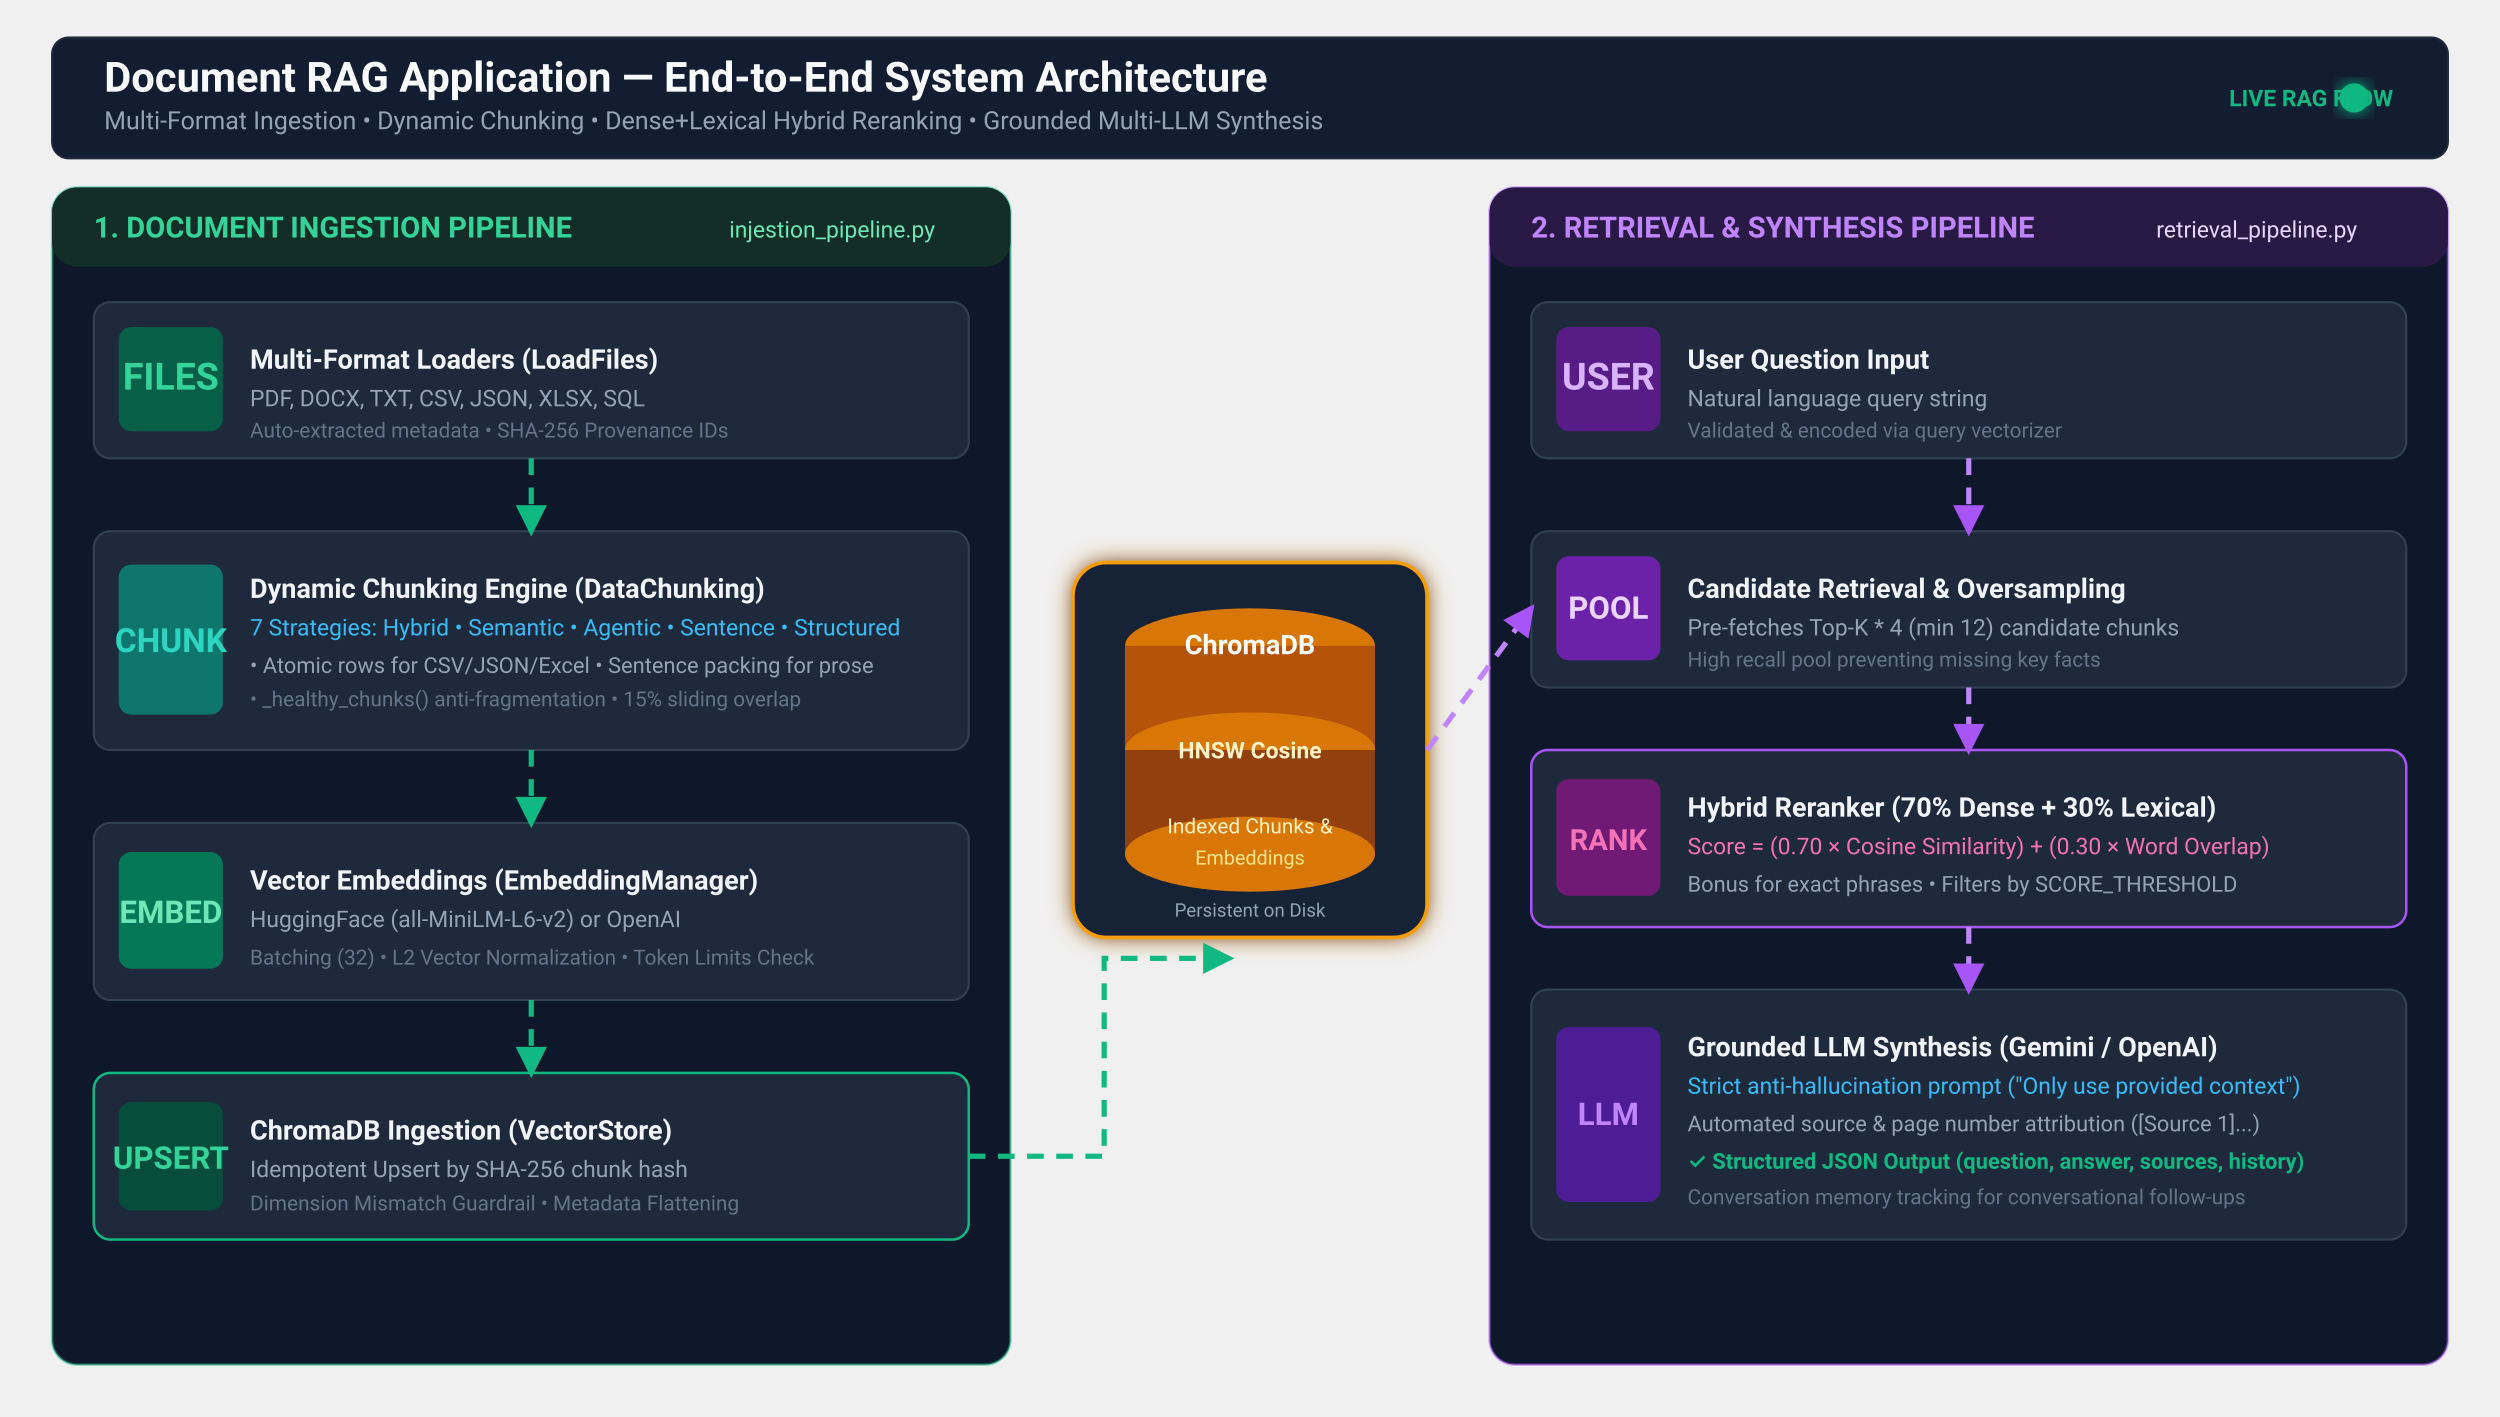
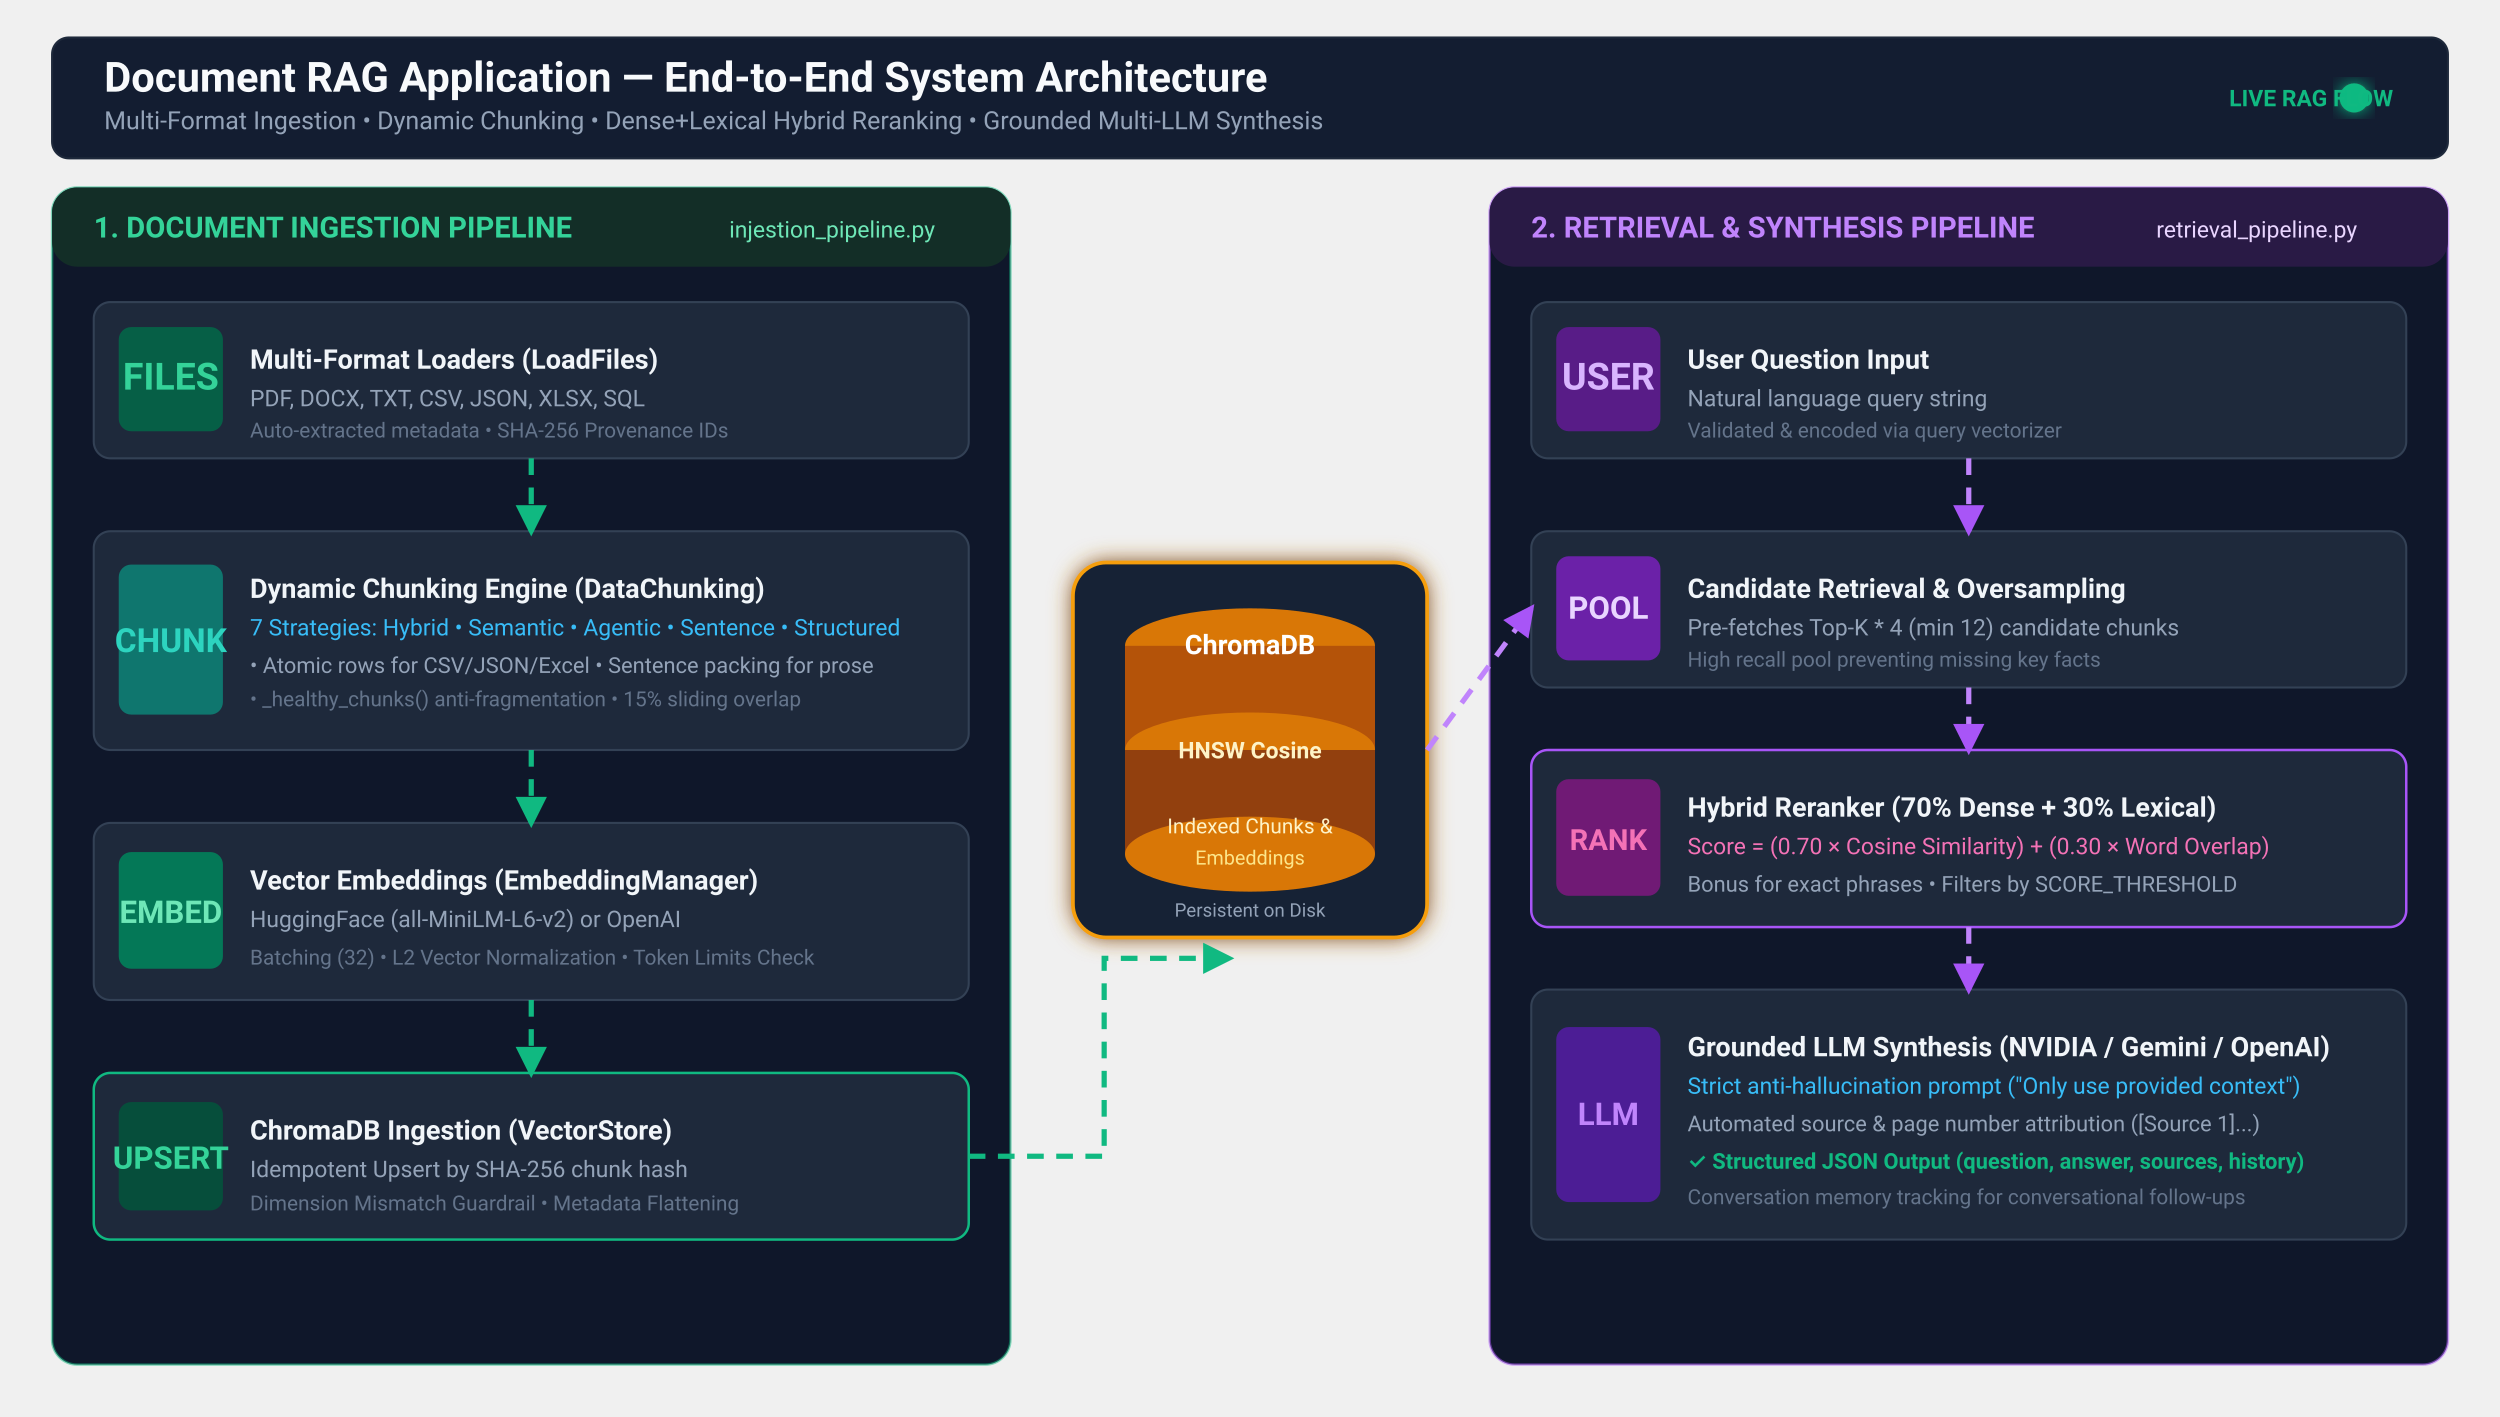
<svg xmlns="http://www.w3.org/2000/svg" viewBox="0 0 1200 680" width="100%" height="100%" style="background-color: #0b0f19; font-family: -apple-system, BlinkMacSystemFont, 'Segoe UI', Roboto, Helvetica, Arial, sans-serif;">
  <defs>
    <linearGradient id="primary-grad" x1="0%" y1="0%" x2="100%" y2="100%">
      <stop offset="0%" stop-color="#38bdf8" />
      <stop offset="100%" stop-color="#0284c7" />
    </linearGradient>
    <linearGradient id="ingest-grad" x1="0%" y1="0%" x2="100%" y2="100%">
      <stop offset="0%" stop-color="#10b981" />
      <stop offset="100%" stop-color="#059669" />
    </linearGradient>
    <linearGradient id="retrieval-grad" x1="0%" y1="0%" x2="100%" y2="100%">
      <stop offset="0%" stop-color="#a855f7" />
      <stop offset="100%" stop-color="#7c3aed" />
    </linearGradient>
    <linearGradient id="db-grad" x1="0%" y1="0%" x2="100%" y2="100%">
      <stop offset="0%" stop-color="#f59e0b" />
      <stop offset="100%" stop-color="#d97706" />
    </linearGradient>
    <filter id="glow-ingest" x="-20%" y="-20%" width="140%" height="140%">
      <feGaussianBlur stdDeviation="4" result="blur" />
      <feComposite in="SourceGraphic" in2="blur" operator="over" />
    </filter>
    <filter id="glow-retrieval" x="-20%" y="-20%" width="140%" height="140%">
      <feGaussianBlur stdDeviation="4" result="blur" />
      <feComposite in="SourceGraphic" in2="blur" operator="over" />
    </filter>
    <filter id="glow-db" x="-20%" y="-20%" width="140%" height="140%">
      <feGaussianBlur stdDeviation="5" result="blur" />
      <feComposite in="SourceGraphic" in2="blur" operator="over" />
    </filter>
    <marker id="arrow-ingest" markerWidth="8" markerHeight="8" refX="6" refY="4" orient="auto">
      <path d="M 1 1 L 7 4 L 1 7 Z" fill="#10b981" />
    </marker>
    <marker id="arrow-retrieval" markerWidth="8" markerHeight="8" refX="6" refY="4" orient="auto">
      <path d="M 1 1 L 7 4 L 1 7 Z" fill="#a855f7" />
    </marker>
    <marker id="arrow-cyan" markerWidth="8" markerHeight="8" refX="6" refY="4" orient="auto">
      <path d="M 1 1 L 7 4 L 1 7 Z" fill="#38bdf8" />
    </marker>
  </defs>
  <style>
    .flow-line-ingest {
      stroke: #10b981;
      stroke-width: 2.5;
      stroke-dasharray: 8 6;
      animation: flowIngest 1.5s linear infinite;
      fill: none;
    }
    .flow-line-retrieval {
      stroke: #c084fc;
      stroke-width: 2.5;
      stroke-dasharray: 8 6;
      animation: flowRetrieval 1.5s linear infinite;
      fill: none;
    }
    .pulse-glow {
      animation: pulseGlow 2.5s ease-in-out infinite;
    }
    @keyframes flowIngest {
      from { stroke-dashoffset: 28; }
      to { stroke-dashoffset: 0; }
    }
    @keyframes flowRetrieval {
      from { stroke-dashoffset: 28; }
      to { stroke-dashoffset: 0; }
    }
    @keyframes pulseGlow {
      0%, 100% { opacity: 0.35; }
      50% { opacity: 0.85; }
    }
  </style>
  <rect x="25" y="18" width="1150" height="58" rx="8" fill="#131d31" stroke="#1e293b" stroke-width="1" />
  <text x="50" y="44" fill="#f8fafc" font-size="20" font-weight="700">Document RAG Application — End-to-End System Architecture</text>
  <text x="50" y="62" fill="#94a3b8" font-size="12">Multi-Format Ingestion • Dynamic Chunking • Dense+Lexical Hybrid Reranking • Grounded Multi-LLM Synthesis</text>
  <circle cx="1130" cy="47" r="7" fill="#10b981" class="pulse-glow" filter="url(#glow-ingest)" />
  <text x="1070" y="51" fill="#10b981" font-size="11" font-weight="600">LIVE RAG FLOW</text>
  <rect x="25" y="90" width="460" height="565" rx="12" fill="#0f172a" stroke="#10b981" stroke-width="1.2" stroke-opacity="0.5" />
  <rect x="25" y="90" width="460" height="38" rx="12" fill="#132e27" />
  <text x="45" y="114" fill="#34d399" font-size="14" font-weight="700">1. DOCUMENT INGESTION PIPELINE</text>
  <text x="350" y="114" fill="#6ee7b7" font-size="11">injestion_pipeline.py</text>
  <g transform="translate(45, 145)">
    <rect width="420" height="75" rx="8" fill="#1e293b" stroke="#334155" stroke-width="1" />
    <rect x="12" y="12" width="50" height="50" rx="6" fill="#065f46" />
    <text x="37" y="42" fill="#34d399" font-size="18" font-weight="700" text-anchor="middle">FILES</text>
    <text x="75" y="32" fill="#f1f5f9" font-size="13" font-weight="600">Multi-Format Loaders (LoadFiles)</text>
    <text x="75" y="50" fill="#94a3b8" font-size="11">PDF, DOCX, TXT, CSV, JSON, XLSX, SQL</text>
    <text x="75" y="65" fill="#64748b" font-size="10">Auto-extracted metadata • SHA-256 Provenance IDs</text>
  </g>
  <g transform="translate(45, 255)">
    <rect width="420" height="105" rx="8" fill="#1e293b" stroke="#334155" stroke-width="1" />
    <rect x="12" y="16" width="50" height="72" rx="6" fill="#0f766e" />
    <text x="37" y="58" fill="#2dd4bf" font-size="16" font-weight="700" text-anchor="middle">CHUNK</text>
    <text x="75" y="32" fill="#f1f5f9" font-size="13" font-weight="600">Dynamic Chunking Engine (DataChunking)</text>
    <text x="75" y="50" fill="#38bdf8" font-size="11">7 Strategies: Hybrid • Semantic • Agentic • Sentence • Structured</text>
    <text x="75" y="68" fill="#94a3b8" font-size="10.5">• Atomic rows for CSV/JSON/Excel • Sentence packing for prose</text>
    <text x="75" y="84" fill="#64748b" font-size="10">• _healthy_chunks() anti-fragmentation • 15% sliding overlap</text>
  </g>
  <g transform="translate(45, 395)">
    <rect width="420" height="85" rx="8" fill="#1e293b" stroke="#334155" stroke-width="1" />
    <rect x="12" y="14" width="50" height="56" rx="6" fill="#047857" />
    <text x="37" y="48" fill="#6ee7b7" font-size="15" font-weight="700" text-anchor="middle">EMBED</text>
    <text x="75" y="32" fill="#f1f5f9" font-size="13" font-weight="600">Vector Embeddings (EmbeddingManager)</text>
    <text x="75" y="50" fill="#94a3b8" font-size="11">HuggingFace (all-MiniLM-L6-v2) or OpenAI</text>
    <text x="75" y="68" fill="#64748b" font-size="10">Batching (32) • L2 Vector Normalization • Token Limits Check</text>
  </g>
  <g transform="translate(45, 515)">
    <rect width="420" height="80" rx="8" fill="#1e293b" stroke="#10b981" stroke-width="1.2" />
    <rect x="12" y="14" width="50" height="52" rx="6" fill="#064e3b" />
    <text x="37" y="46" fill="#34d399" font-size="15" font-weight="700" text-anchor="middle">UPSERT</text>
    <text x="75" y="32" fill="#f1f5f9" font-size="13" font-weight="600">ChromaDB Ingestion (VectorStore)</text>
    <text x="75" y="50" fill="#94a3b8" font-size="11">Idempotent Upsert by SHA-256 chunk hash</text>
    <text x="75" y="66" fill="#64748b" font-size="10">Dimension Mismatch Guardrail • Metadata Flattening</text>
  </g>
  <path d="M 255 220 L 255 255" class="flow-line-ingest" marker-end="url(#arrow-ingest)" />
  <path d="M 255 360 L 255 395" class="flow-line-ingest" marker-end="url(#arrow-ingest)" />
  <path d="M 255 480 L 255 515" class="flow-line-ingest" marker-end="url(#arrow-ingest)" />
  <g transform="translate(515, 270)">
    <rect width="170" height="180" rx="16" fill="#182234" stroke="#f59e0b" stroke-width="1.8" filter="url(#glow-db)" />
    <ellipse cx="85" cy="40" rx="60" ry="18" fill="#d97706" />
    <rect x="25" y="40" width="120" height="50" fill="#b45309" />
    <ellipse cx="85" cy="90" rx="60" ry="18" fill="#d97706" />
    <rect x="25" y="90" width="120" height="50" fill="#92400e" />
    <ellipse cx="85" cy="140" rx="60" ry="18" fill="#d97706" />
    <text x="85" y="44" fill="#fff" font-size="13" font-weight="700" text-anchor="middle">ChromaDB</text>
    <text x="85" y="94" fill="#fef3c7" font-size="11" font-weight="600" text-anchor="middle">HNSW Cosine</text>
    <text x="85" y="130" fill="#fef3c7" font-size="10" text-anchor="middle">Indexed Chunks &amp;</text>
    <text x="85" y="145" fill="#fde68a" font-size="9.5" text-anchor="middle">Embeddings</text>
    <text x="85" y="170" fill="#94a3b8" font-size="9" text-anchor="middle">Persistent on Disk</text>
  </g>
  <path d="M 465 555 L 530 555 L 530 460 L 590 460" class="flow-line-ingest" marker-end="url(#arrow-ingest)" />
  <rect x="715" y="90" width="460" height="565" rx="12" fill="#0f172a" stroke="#a855f7" stroke-width="1.2" stroke-opacity="0.5" />
  <rect x="715" y="90" width="460" height="38" rx="12" fill="#291a45" />
  <text x="735" y="114" fill="#c084fc" font-size="14" font-weight="700">2. RETRIEVAL &amp; SYNTHESIS PIPELINE</text>
  <text x="1035" y="114" fill="#e9d5ff" font-size="11">retrieval_pipeline.py</text>
  <g transform="translate(735, 145)">
    <rect width="420" height="75" rx="8" fill="#1e293b" stroke="#334155" stroke-width="1" />
    <rect x="12" y="12" width="50" height="50" rx="6" fill="#581c87" />
    <text x="37" y="42" fill="#d8b4fe" font-size="18" font-weight="700" text-anchor="middle">USER</text>
    <text x="75" y="32" fill="#f1f5f9" font-size="13" font-weight="600">User Question Input</text>
    <text x="75" y="50" fill="#94a3b8" font-size="11">Natural language query string</text>
    <text x="75" y="65" fill="#64748b" font-size="10">Validated &amp; encoded via query vectorizer</text>
  </g>
  <g transform="translate(735, 255)">
    <rect width="420" height="75" rx="8" fill="#1e293b" stroke="#334155" stroke-width="1" />
    <rect x="12" y="12" width="50" height="50" rx="6" fill="#6b21a8" />
    <text x="37" y="42" fill="#e9d5ff" font-size="15" font-weight="700" text-anchor="middle">POOL</text>
    <text x="75" y="32" fill="#f1f5f9" font-size="13" font-weight="600">Candidate Retrieval &amp; Oversampling</text>
    <text x="75" y="50" fill="#94a3b8" font-size="11">Pre-fetches Top-K * 4 (min 12) candidate chunks</text>
    <text x="75" y="65" fill="#64748b" font-size="10">High recall pool preventing missing key facts</text>
  </g>
  <path d="M 685 360 L 735 292" class="flow-line-retrieval" marker-end="url(#arrow-retrieval)" />
  <g transform="translate(735, 360)">
    <rect width="420" height="85" rx="8" fill="#1e293b" stroke="#a855f7" stroke-width="1.2" />
    <rect x="12" y="14" width="50" height="56" rx="6" fill="#701a75" />
    <text x="37" y="48" fill="#f472b6" font-size="14" font-weight="700" text-anchor="middle">RANK</text>
    <text x="75" y="32" fill="#f1f5f9" font-size="13" font-weight="600">Hybrid Reranker (70% Dense + 30% Lexical)</text>
    <text x="75" y="50" fill="#f472b6" font-size="11">Score = (0.70 × Cosine Similarity) + (0.30 × Word Overlap)</text>
    <text x="75" y="68" fill="#94a3b8" font-size="10.5">Bonus for exact phrases • Filters by SCORE_THRESHOLD</text>
  </g>
  <g transform="translate(735, 475)">
    <rect width="420" height="120" rx="8" fill="#1e293b" stroke="#334155" stroke-width="1" />
    <rect x="12" y="18" width="50" height="84" rx="6" fill="#4c1d95" />
    <text x="37" y="65" fill="#c084fc" font-size="15" font-weight="700" text-anchor="middle">LLM</text>
-     <text x="75" y="32" fill="#f1f5f9" font-size="13" font-weight="600">Grounded LLM Synthesis (Gemini / OpenAI)</text>
+     <text x="75" y="32" fill="#f1f5f9" font-size="13" font-weight="600">Grounded LLM Synthesis (NVIDIA / Gemini / OpenAI)</text>
    <text x="75" y="50" fill="#38bdf8" font-size="11">Strict anti-hallucination prompt ("Only use provided context")</text>
    <text x="75" y="68" fill="#94a3b8" font-size="10.5">Automated source &amp; page number attribution ([Source 1]...)</text>
    <text x="75" y="86" fill="#10b981" font-size="10.5" font-weight="600">✓ Structured JSON Output (question, answer, sources, history)</text>
    <text x="75" y="103" fill="#64748b" font-size="10">Conversation memory tracking for conversational follow-ups</text>
  </g>
  <path d="M 945 220 L 945 255" class="flow-line-retrieval" marker-end="url(#arrow-retrieval)" />
  <path d="M 945 330 L 945 360" class="flow-line-retrieval" marker-end="url(#arrow-retrieval)" />
  <path d="M 945 445 L 945 475" class="flow-line-retrieval" marker-end="url(#arrow-retrieval)" />
</svg>
